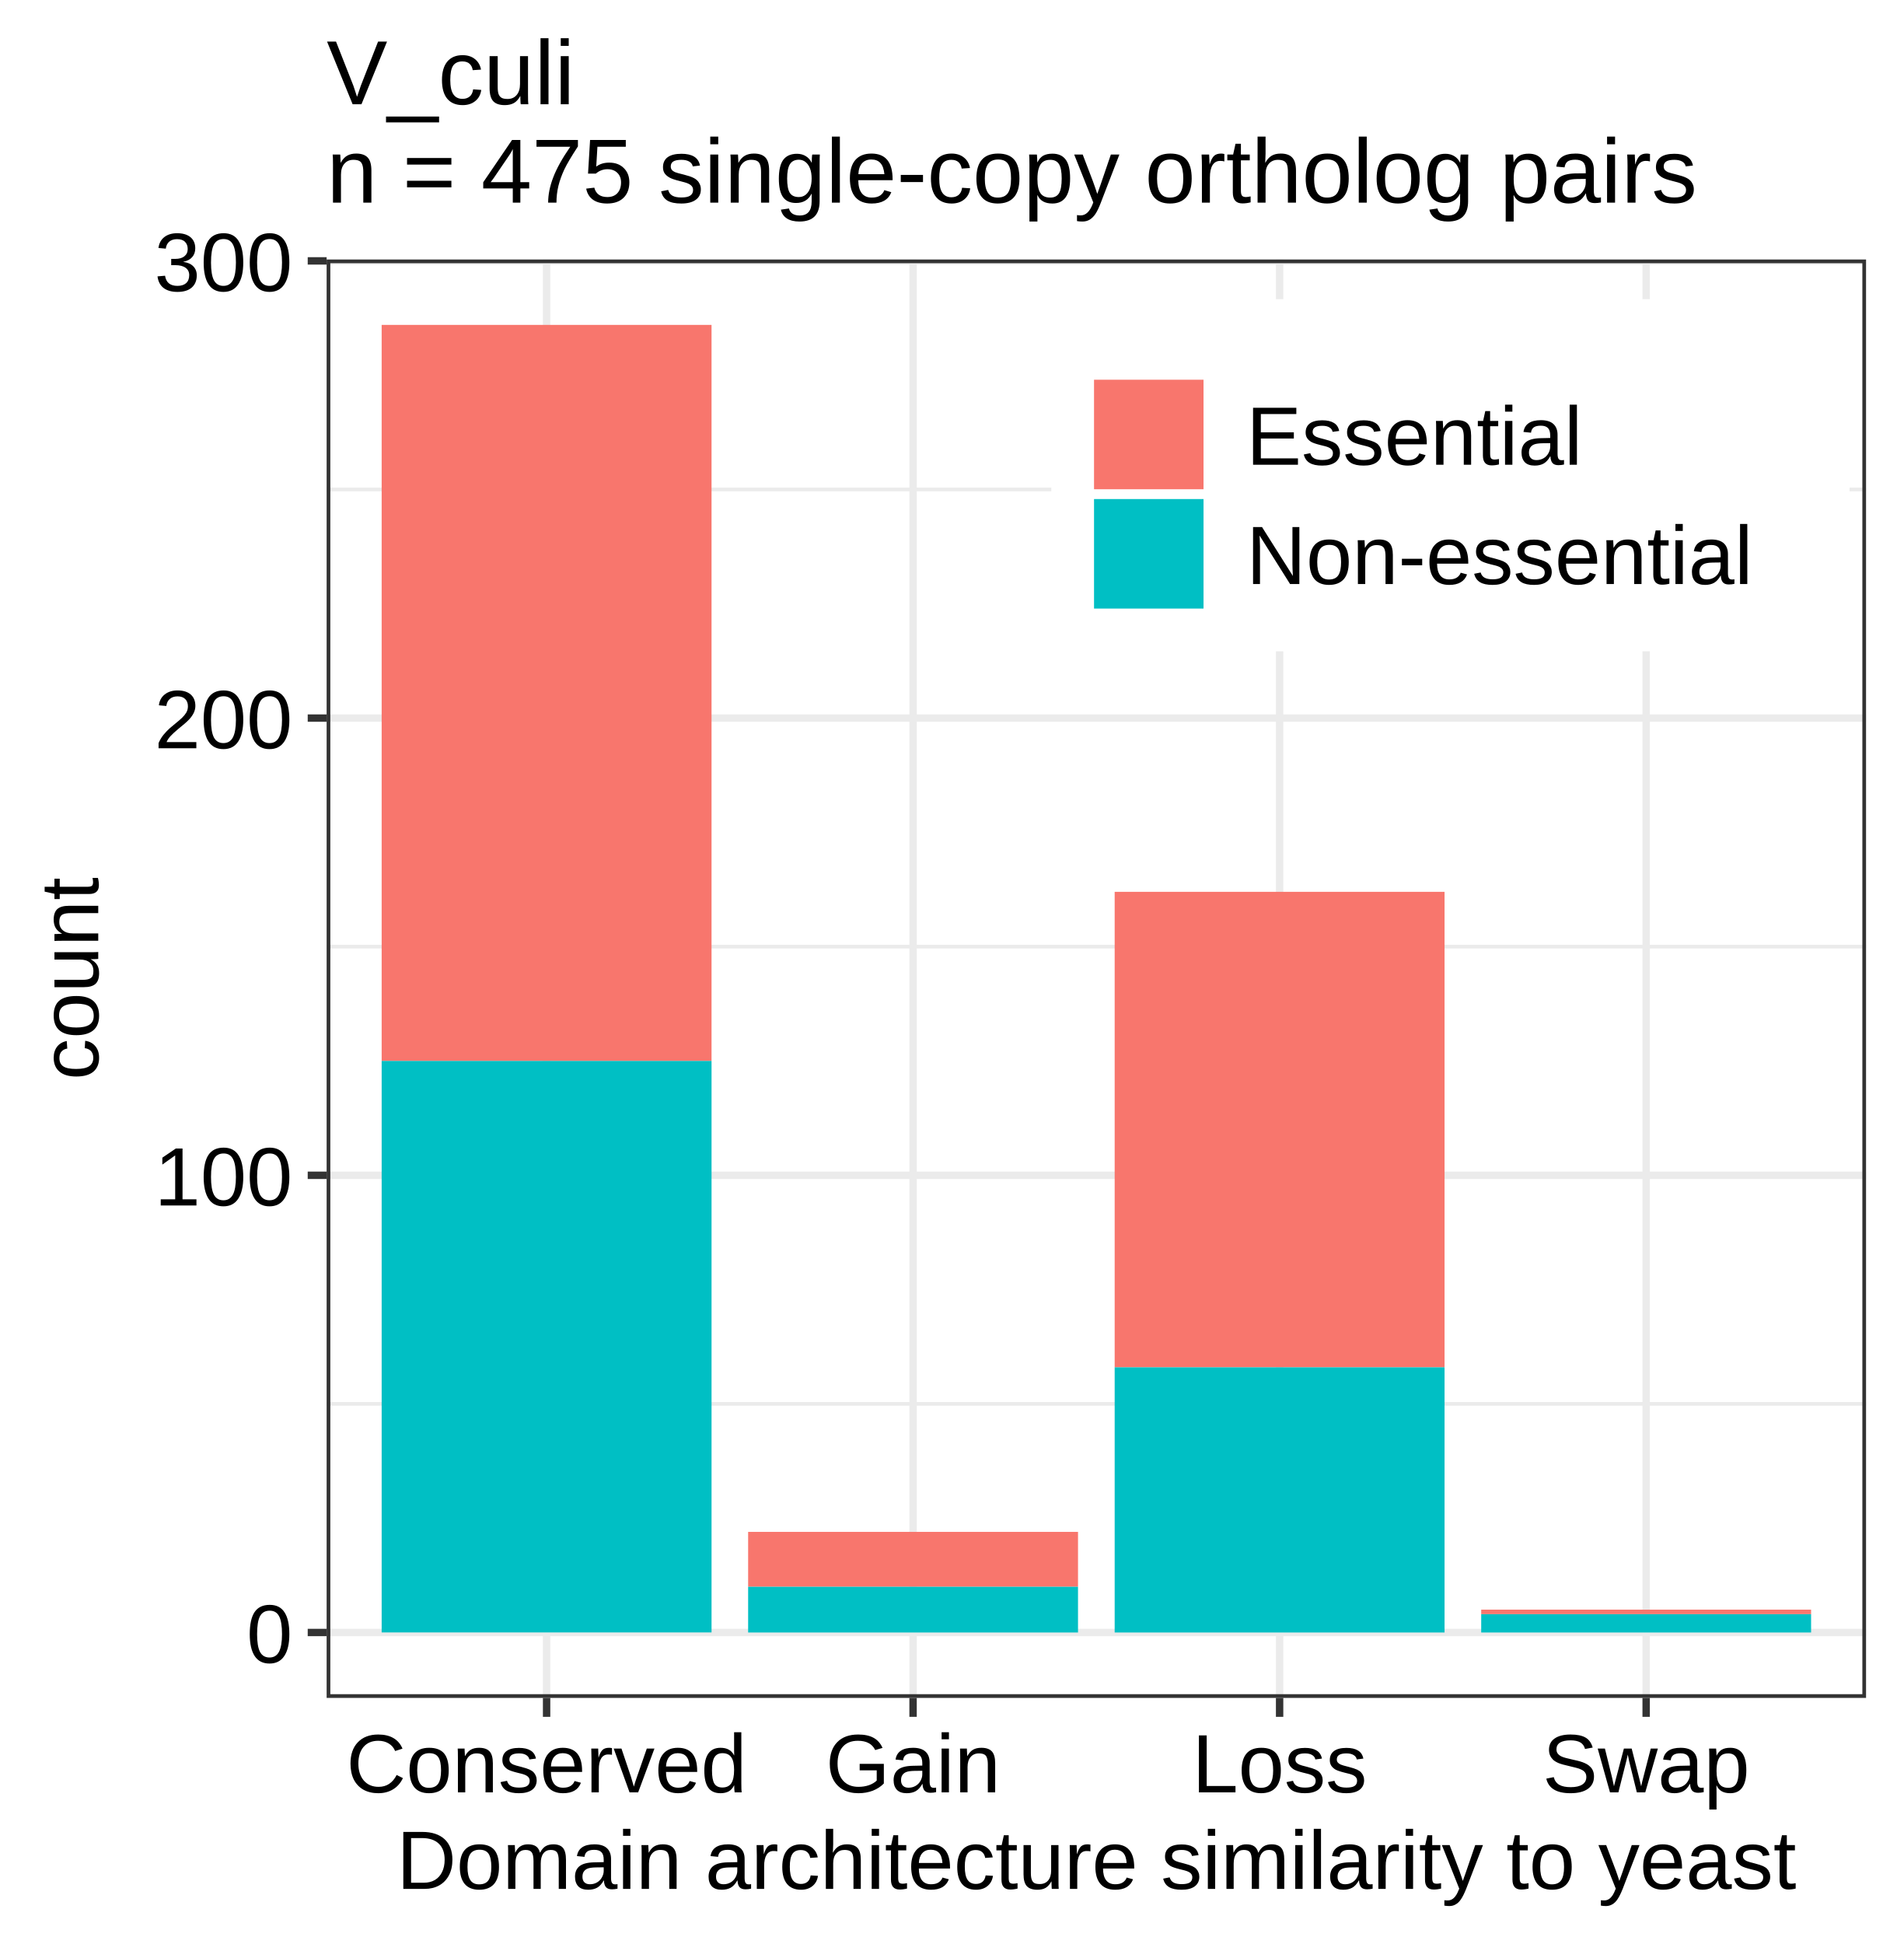
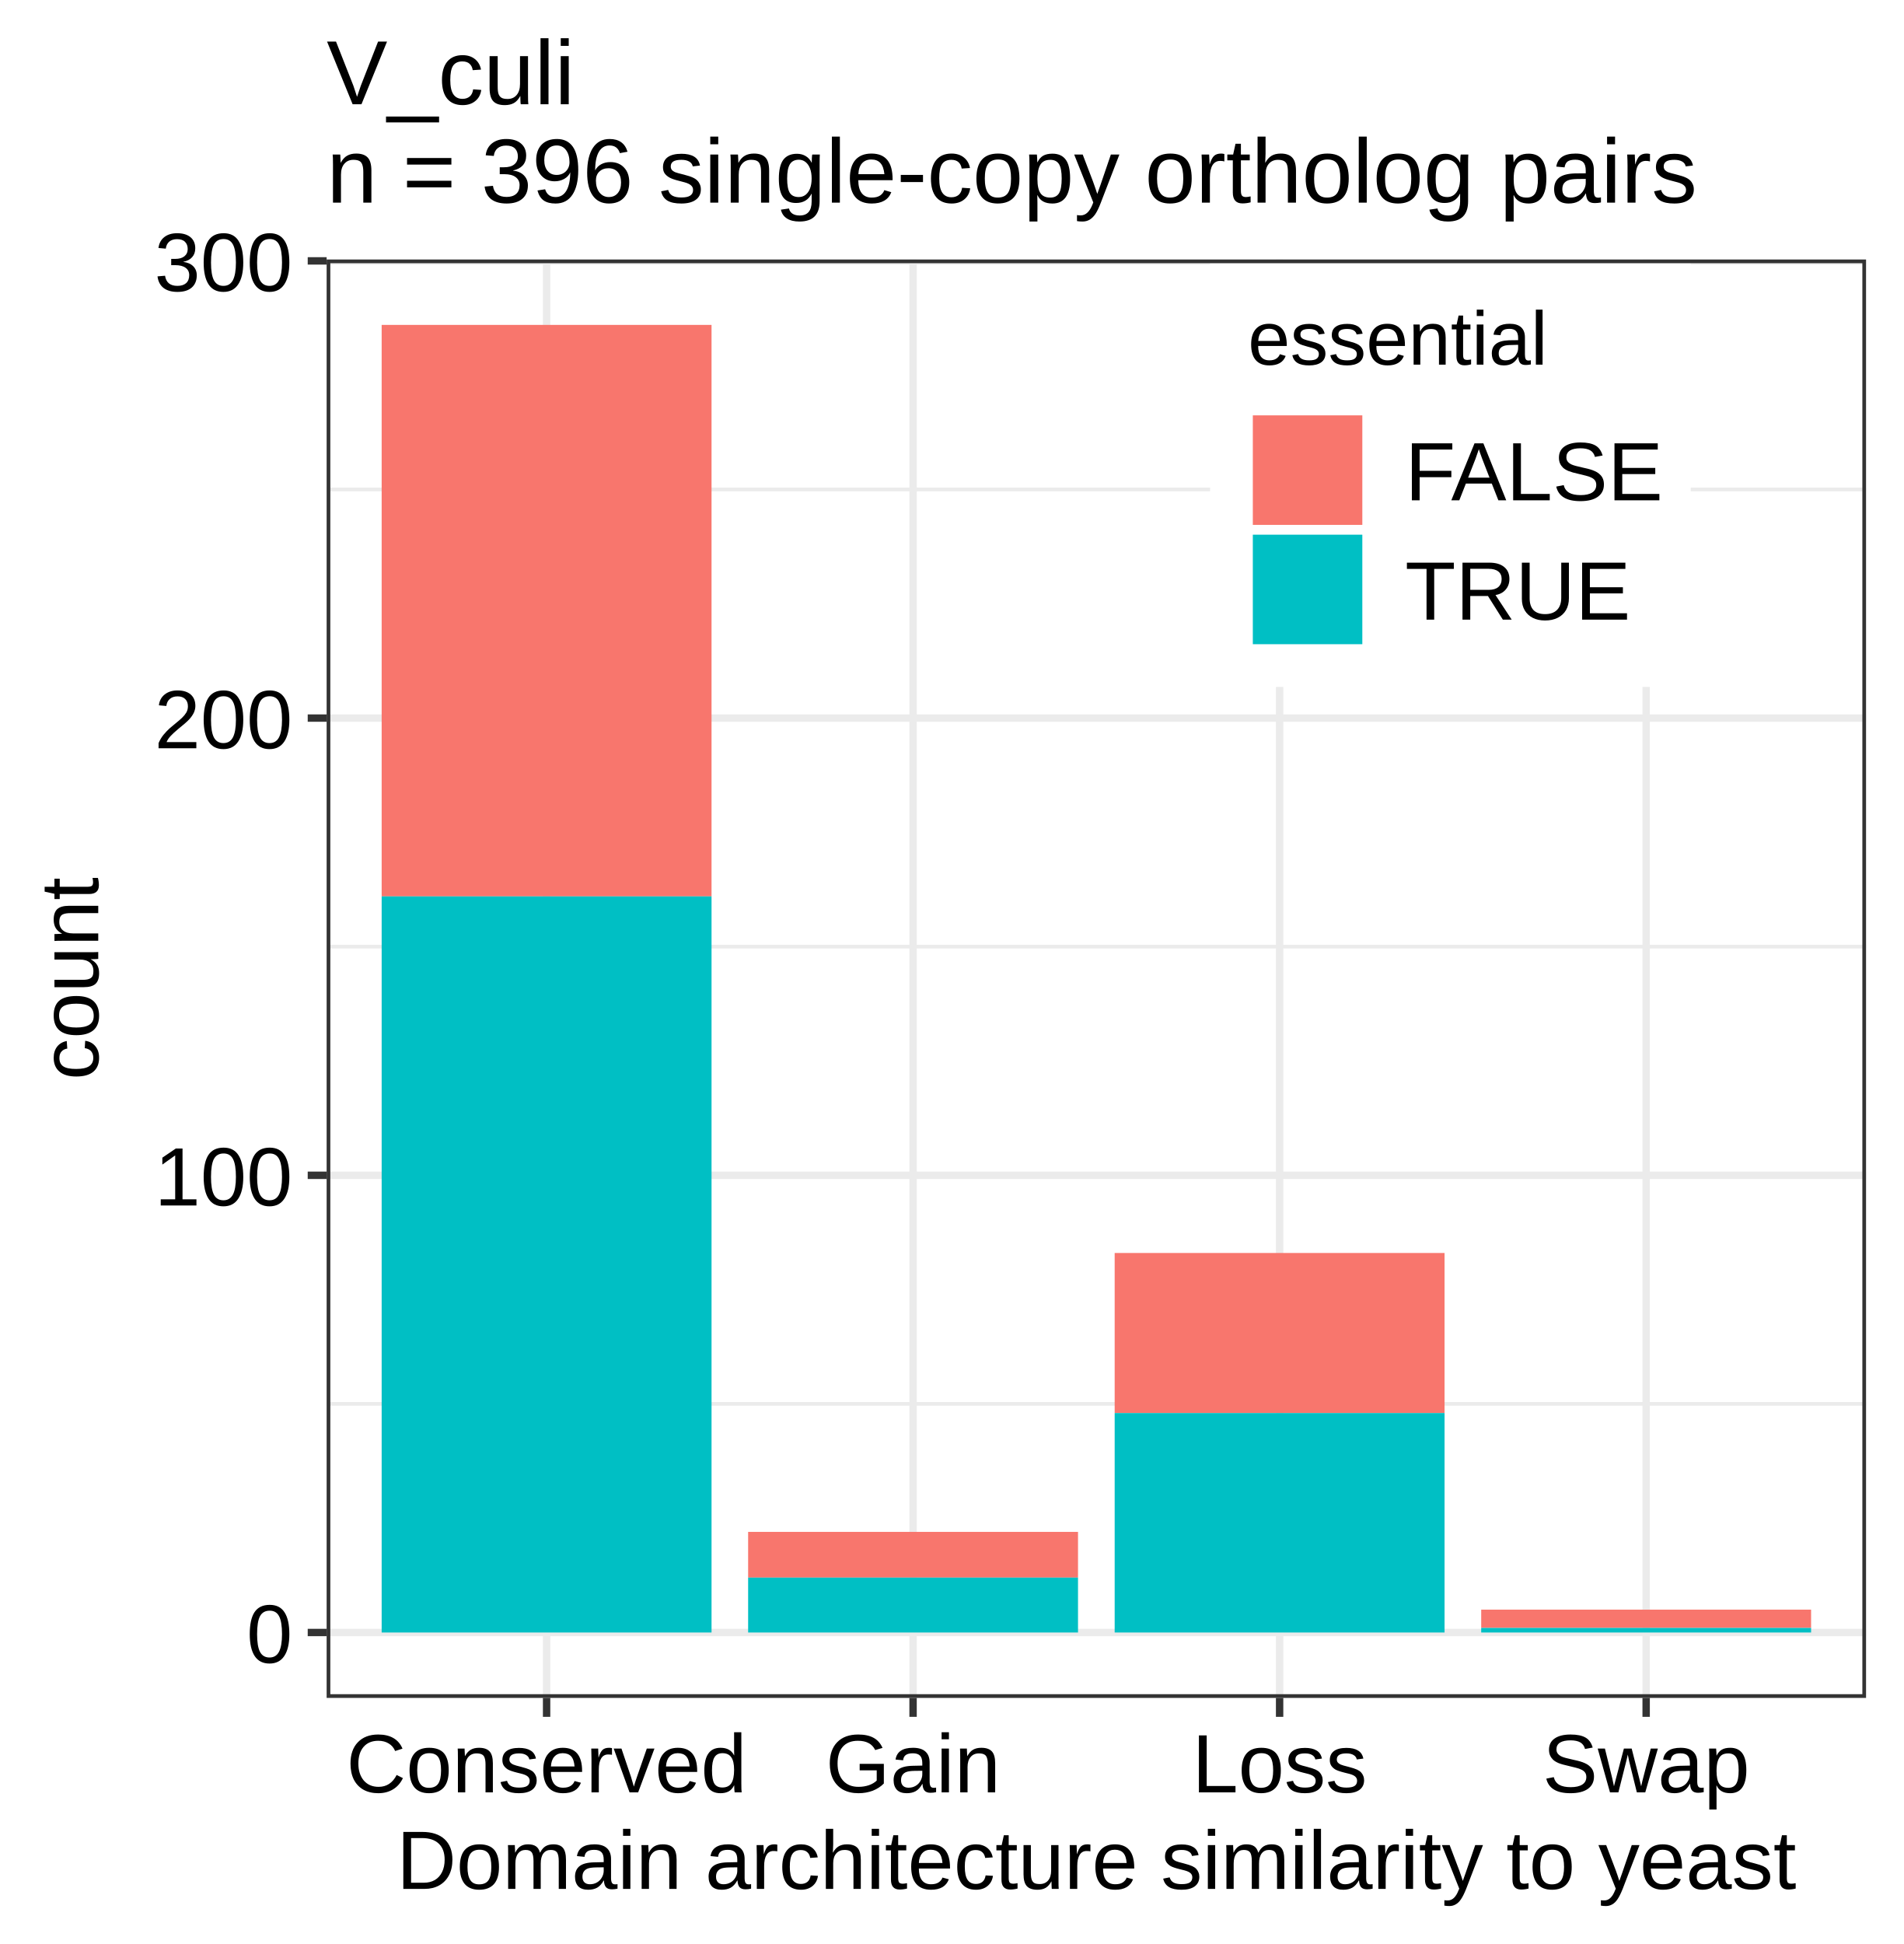
<svg xmlns="http://www.w3.org/2000/svg" class="svglite" width="275.76pt" height="281.52pt" viewBox="0 0 275.76 281.52">
  <defs>
    <style type="text/css">
    .svglite line, .svglite polyline, .svglite polygon, .svglite path, .svglite rect, .svglite circle {
      fill: none;
      stroke: #000000;
      stroke-linecap: round;
      stroke-linejoin: round;
      stroke-miterlimit: 10.00;
    }
    .svglite text {
      white-space: pre;
    }
  </style>
  </defs>
  <rect width="100%" height="100%" style="stroke: none; fill: #FFFFFF;" />
  <defs>
    <clipPath id="cpMC4wMHwyNzUuNzZ8MC4wMHwyODEuNTI=">
      <rect x="0.00" y="0.00" width="275.76" height="281.52" />
    </clipPath>
  </defs>
  <g clip-path="url(#cpMC4wMHwyNzUuNzZ8MC4wMHwyODEuNTI=)">
    <rect x="-0" y="-0" width="275.76" height="281.52" style="stroke-width: 1.07; stroke: #FFFFFF; fill: #FFFFFF;" />
  </g>
  <defs>
    <clipPath id="cpNDcuMzF8MjcwLjI4fDM3LjU4fDI0NS44OA==">
      <rect x="47.31" y="37.58" width="222.97" height="208.30" />
    </clipPath>
  </defs>
  <g clip-path="url(#cpNDcuMzF8MjcwLjI4fDM3LjU4fDI0NS44OA==)">
    <rect x="47.31" y="37.58" width="222.97" height="208.30" style="stroke-width: 1.07; stroke: none; fill: #FFFFFF;" />
    <polyline points="47.31,203.30 270.28,203.30 " style="stroke-width: 0.53; stroke: #EBEBEB; stroke-linecap: butt;" />
    <polyline points="47.31,137.09 270.28,137.09 " style="stroke-width: 0.53; stroke: #EBEBEB; stroke-linecap: butt;" />
    <polyline points="47.31,70.88 270.28,70.88 " style="stroke-width: 0.53; stroke: #EBEBEB; stroke-linecap: butt;" />
    <polyline points="47.31,236.41 270.28,236.41 " style="stroke-width: 1.07; stroke: #EBEBEB; stroke-linecap: butt;" />
    <polyline points="47.31,170.20 270.28,170.20 " style="stroke-width: 1.07; stroke: #EBEBEB; stroke-linecap: butt;" />
    <polyline points="47.31,103.99 270.28,103.99 " style="stroke-width: 1.07; stroke: #EBEBEB; stroke-linecap: butt;" />
    <polyline points="47.31,37.78 270.28,37.78 " style="stroke-width: 1.07; stroke: #EBEBEB; stroke-linecap: butt;" />
    <polyline points="79.17,245.88 79.17,37.58 " style="stroke-width: 1.07; stroke: #EBEBEB; stroke-linecap: butt;" />
    <polyline points="132.25,245.88 132.25,37.58 " style="stroke-width: 1.07; stroke: #EBEBEB; stroke-linecap: butt;" />
    <polyline points="185.34,245.88 185.34,37.58 " style="stroke-width: 1.07; stroke: #EBEBEB; stroke-linecap: butt;" />
    <polyline points="238.43,245.88 238.43,37.58 " style="stroke-width: 1.07; stroke: #EBEBEB; stroke-linecap: butt;" />
-     <rect x="55.28" y="47.05" width="47.78" height="106.60" style="stroke-width: 1.07; stroke: none; stroke-linecap: square; stroke-linejoin: miter; fill: #F8766D;" />
-     <rect x="55.28" y="153.64" width="47.78" height="82.76" style="stroke-width: 1.07; stroke: none; stroke-linecap: square; stroke-linejoin: miter; fill: #00BFC4;" />
-     <rect x="108.36" y="221.84" width="47.78" height="7.95" style="stroke-width: 1.07; stroke: none; stroke-linecap: square; stroke-linejoin: miter; fill: #F8766D;" />
-     <rect x="108.36" y="229.79" width="47.78" height="6.62" style="stroke-width: 1.07; stroke: none; stroke-linecap: square; stroke-linejoin: miter; fill: #00BFC4;" />
-     <rect x="161.45" y="129.15" width="47.78" height="68.86" style="stroke-width: 1.07; stroke: none; stroke-linecap: square; stroke-linejoin: miter; fill: #F8766D;" />
-     <rect x="161.45" y="198.01" width="47.78" height="38.40" style="stroke-width: 1.07; stroke: none; stroke-linecap: square; stroke-linejoin: miter; fill: #00BFC4;" />
-     <rect x="214.54" y="233.10" width="47.78" height="0.66" style="stroke-width: 1.07; stroke: none; stroke-linecap: square; stroke-linejoin: miter; fill: #F8766D;" />
-     <rect x="214.54" y="233.76" width="47.78" height="2.65" style="stroke-width: 1.07; stroke: none; stroke-linecap: square; stroke-linejoin: miter; fill: #00BFC4;" />
+     <rect x="55.28" y="47.05" width="47.78" height="82.76" style="stroke-width: 1.07; stroke: none; stroke-linecap: square; stroke-linejoin: miter; fill: #F8766D;" />
+     <rect x="55.28" y="129.81" width="47.78" height="106.60" style="stroke-width: 1.07; stroke: none; stroke-linecap: square; stroke-linejoin: miter; fill: #00BFC4;" />
+     <rect x="108.36" y="221.84" width="47.78" height="6.62" style="stroke-width: 1.07; stroke: none; stroke-linecap: square; stroke-linejoin: miter; fill: #F8766D;" />
+     <rect x="108.36" y="228.46" width="47.78" height="7.95" style="stroke-width: 1.07; stroke: none; stroke-linecap: square; stroke-linejoin: miter; fill: #00BFC4;" />
+     <rect x="161.45" y="181.45" width="47.78" height="23.17" style="stroke-width: 1.07; stroke: none; stroke-linecap: square; stroke-linejoin: miter; fill: #F8766D;" />
+     <rect x="161.45" y="204.63" width="47.78" height="31.78" style="stroke-width: 1.07; stroke: none; stroke-linecap: square; stroke-linejoin: miter; fill: #00BFC4;" />
+     <rect x="214.54" y="233.10" width="47.78" height="2.65" style="stroke-width: 1.07; stroke: none; stroke-linecap: square; stroke-linejoin: miter; fill: #F8766D;" />
+     <rect x="214.54" y="235.75" width="47.78" height="0.66" style="stroke-width: 1.07; stroke: none; stroke-linecap: square; stroke-linejoin: miter; fill: #00BFC4;" />
    <rect x="47.31" y="37.58" width="222.97" height="208.30" style="stroke-width: 1.07; stroke: #333333;" />
  </g>
  <g clip-path="url(#cpMC4wMHwyNzUuNzZ8MC4wMHwyODEuNTI=)">
    <text x="42.38" y="240.78" text-anchor="end" style="font-size: 12.00px; font-family: &quot;Arimo&quot;;" textLength="7.64px" lengthAdjust="spacingAndGlyphs">0</text>
    <text x="42.38" y="174.57" text-anchor="end" style="font-size: 12.00px; font-family: &quot;Arimo&quot;;" textLength="22.92px" lengthAdjust="spacingAndGlyphs">100</text>
    <text x="42.38" y="108.36" text-anchor="end" style="font-size: 12.00px; font-family: &quot;Arimo&quot;;" textLength="22.92px" lengthAdjust="spacingAndGlyphs">200</text>
    <text x="42.38" y="42.15" text-anchor="end" style="font-size: 12.00px; font-family: &quot;Arimo&quot;;" textLength="22.92px" lengthAdjust="spacingAndGlyphs">300</text>
    <polyline points="44.57,236.41 47.31,236.41 " style="stroke-width: 1.07; stroke: #333333; stroke-linecap: butt;" />
    <polyline points="44.57,170.20 47.31,170.20 " style="stroke-width: 1.07; stroke: #333333; stroke-linecap: butt;" />
    <polyline points="44.57,103.99 47.31,103.99 " style="stroke-width: 1.07; stroke: #333333; stroke-linecap: butt;" />
    <polyline points="44.57,37.78 47.31,37.78 " style="stroke-width: 1.07; stroke: #333333; stroke-linecap: butt;" />
    <polyline points="79.17,248.62 79.17,245.88 " style="stroke-width: 1.07; stroke: #333333; stroke-linecap: butt;" />
    <polyline points="132.25,248.62 132.25,245.88 " style="stroke-width: 1.07; stroke: #333333; stroke-linecap: butt;" />
    <polyline points="185.34,248.62 185.34,245.88 " style="stroke-width: 1.07; stroke: #333333; stroke-linecap: butt;" />
    <polyline points="238.43,248.62 238.43,245.88 " style="stroke-width: 1.07; stroke: #333333; stroke-linecap: butt;" />
    <text x="79.17" y="259.56" text-anchor="middle" style="font-size: 12.00px; font-family: &quot;Arimo&quot;;" textLength="64.02px" lengthAdjust="spacingAndGlyphs">Conserved</text>
    <text x="132.25" y="259.56" text-anchor="middle" style="font-size: 12.00px; font-family: &quot;Arimo&quot;;" textLength="27.60px" lengthAdjust="spacingAndGlyphs">Gain</text>
    <text x="185.34" y="259.56" text-anchor="middle" style="font-size: 12.00px; font-family: &quot;Arimo&quot;;" textLength="26.34px" lengthAdjust="spacingAndGlyphs">Loss</text>
    <text x="238.43" y="259.56" text-anchor="middle" style="font-size: 12.00px; font-family: &quot;Arimo&quot;;" textLength="32.41px" lengthAdjust="spacingAndGlyphs">Swap</text>
    <text x="158.80" y="273.54" text-anchor="middle" style="font-size: 12.00px; font-family: &quot;Arimo&quot;;" textLength="234.75px" lengthAdjust="spacingAndGlyphs">Domain architecture similarity to yeast</text>
    <text transform="translate(14.23,141.73) rotate(-90)" text-anchor="middle" style="font-size: 12.00px; font-family: &quot;Arimo&quot;;" textLength="33.88px" lengthAdjust="spacingAndGlyphs">count</text>
-     <rect x="152.27" y="43.32" width="115.62" height="51.00" style="stroke-width: 1.07; stroke: none; fill: #FFFFFF;" />
-     <rect x="157.75" y="54.28" width="17.28" height="17.28" style="stroke-width: 1.07; stroke: none; fill: #FFFFFF;" />
-     <rect x="158.46" y="54.99" width="15.86" height="15.86" style="stroke-width: 1.07; stroke: none; stroke-linecap: square; stroke-linejoin: miter; fill: #F8766D;" />
-     <rect x="157.75" y="71.56" width="17.28" height="17.28" style="stroke-width: 1.07; stroke: none; fill: #FFFFFF;" />
-     <rect x="158.46" y="72.27" width="15.86" height="15.86" style="stroke-width: 1.07; stroke: none; stroke-linecap: square; stroke-linejoin: miter; fill: #00BFC4;" />
-     <text x="180.51" y="67.30" style="font-size: 12.00px; font-family: &quot;Arimo&quot;;" textLength="53.83px" lengthAdjust="spacingAndGlyphs">Essential</text>
-     <text x="180.51" y="84.58" style="font-size: 12.00px; font-family: &quot;Arimo&quot;;" textLength="81.90px" lengthAdjust="spacingAndGlyphs">Non-essential</text>
+     <rect x="175.27" y="38.17" width="69.62" height="61.31" style="stroke-width: 1.07; stroke: none; fill: #FFFFFF;" />
+     <text x="180.75" y="52.81" style="font-size: 11.00px; font-family: &quot;Arimo&quot;;" textLength="49.14px" lengthAdjust="spacingAndGlyphs">essential</text>
+     <rect x="180.75" y="59.44" width="17.28" height="17.28" style="stroke-width: 1.07; stroke: none; fill: #FFFFFF;" />
+     <rect x="181.46" y="60.15" width="15.86" height="15.86" style="stroke-width: 1.07; stroke: none; stroke-linecap: square; stroke-linejoin: miter; fill: #F8766D;" />
+     <rect x="180.75" y="76.72" width="17.28" height="17.28" style="stroke-width: 1.07; stroke: none; fill: #FFFFFF;" />
+     <rect x="181.46" y="77.43" width="15.86" height="15.86" style="stroke-width: 1.07; stroke: none; stroke-linecap: square; stroke-linejoin: miter; fill: #00BFC4;" />
+     <text x="203.51" y="72.45" style="font-size: 12.00px; font-family: &quot;Arimo&quot;;" textLength="35.90px" lengthAdjust="spacingAndGlyphs">FALSE</text>
+     <text x="203.51" y="89.73" style="font-size: 12.00px; font-family: &quot;Arimo&quot;;" textLength="32.03px" lengthAdjust="spacingAndGlyphs">TRUE</text>
    <text x="47.31" y="15.10" style="font-size: 13.20px; font-family: &quot;Arimo&quot;;" textLength="38.56px" lengthAdjust="spacingAndGlyphs">V_culi</text>
-     <text x="47.31" y="29.35" style="font-size: 13.20px; font-family: &quot;Arimo&quot;;" textLength="228.47px" lengthAdjust="spacingAndGlyphs">n = 475 single-copy ortholog pairs</text>
+     <text x="47.31" y="29.35" style="font-size: 13.20px; font-family: &quot;Arimo&quot;;" textLength="228.47px" lengthAdjust="spacingAndGlyphs">n = 396 single-copy ortholog pairs</text>
  </g>
</svg>
